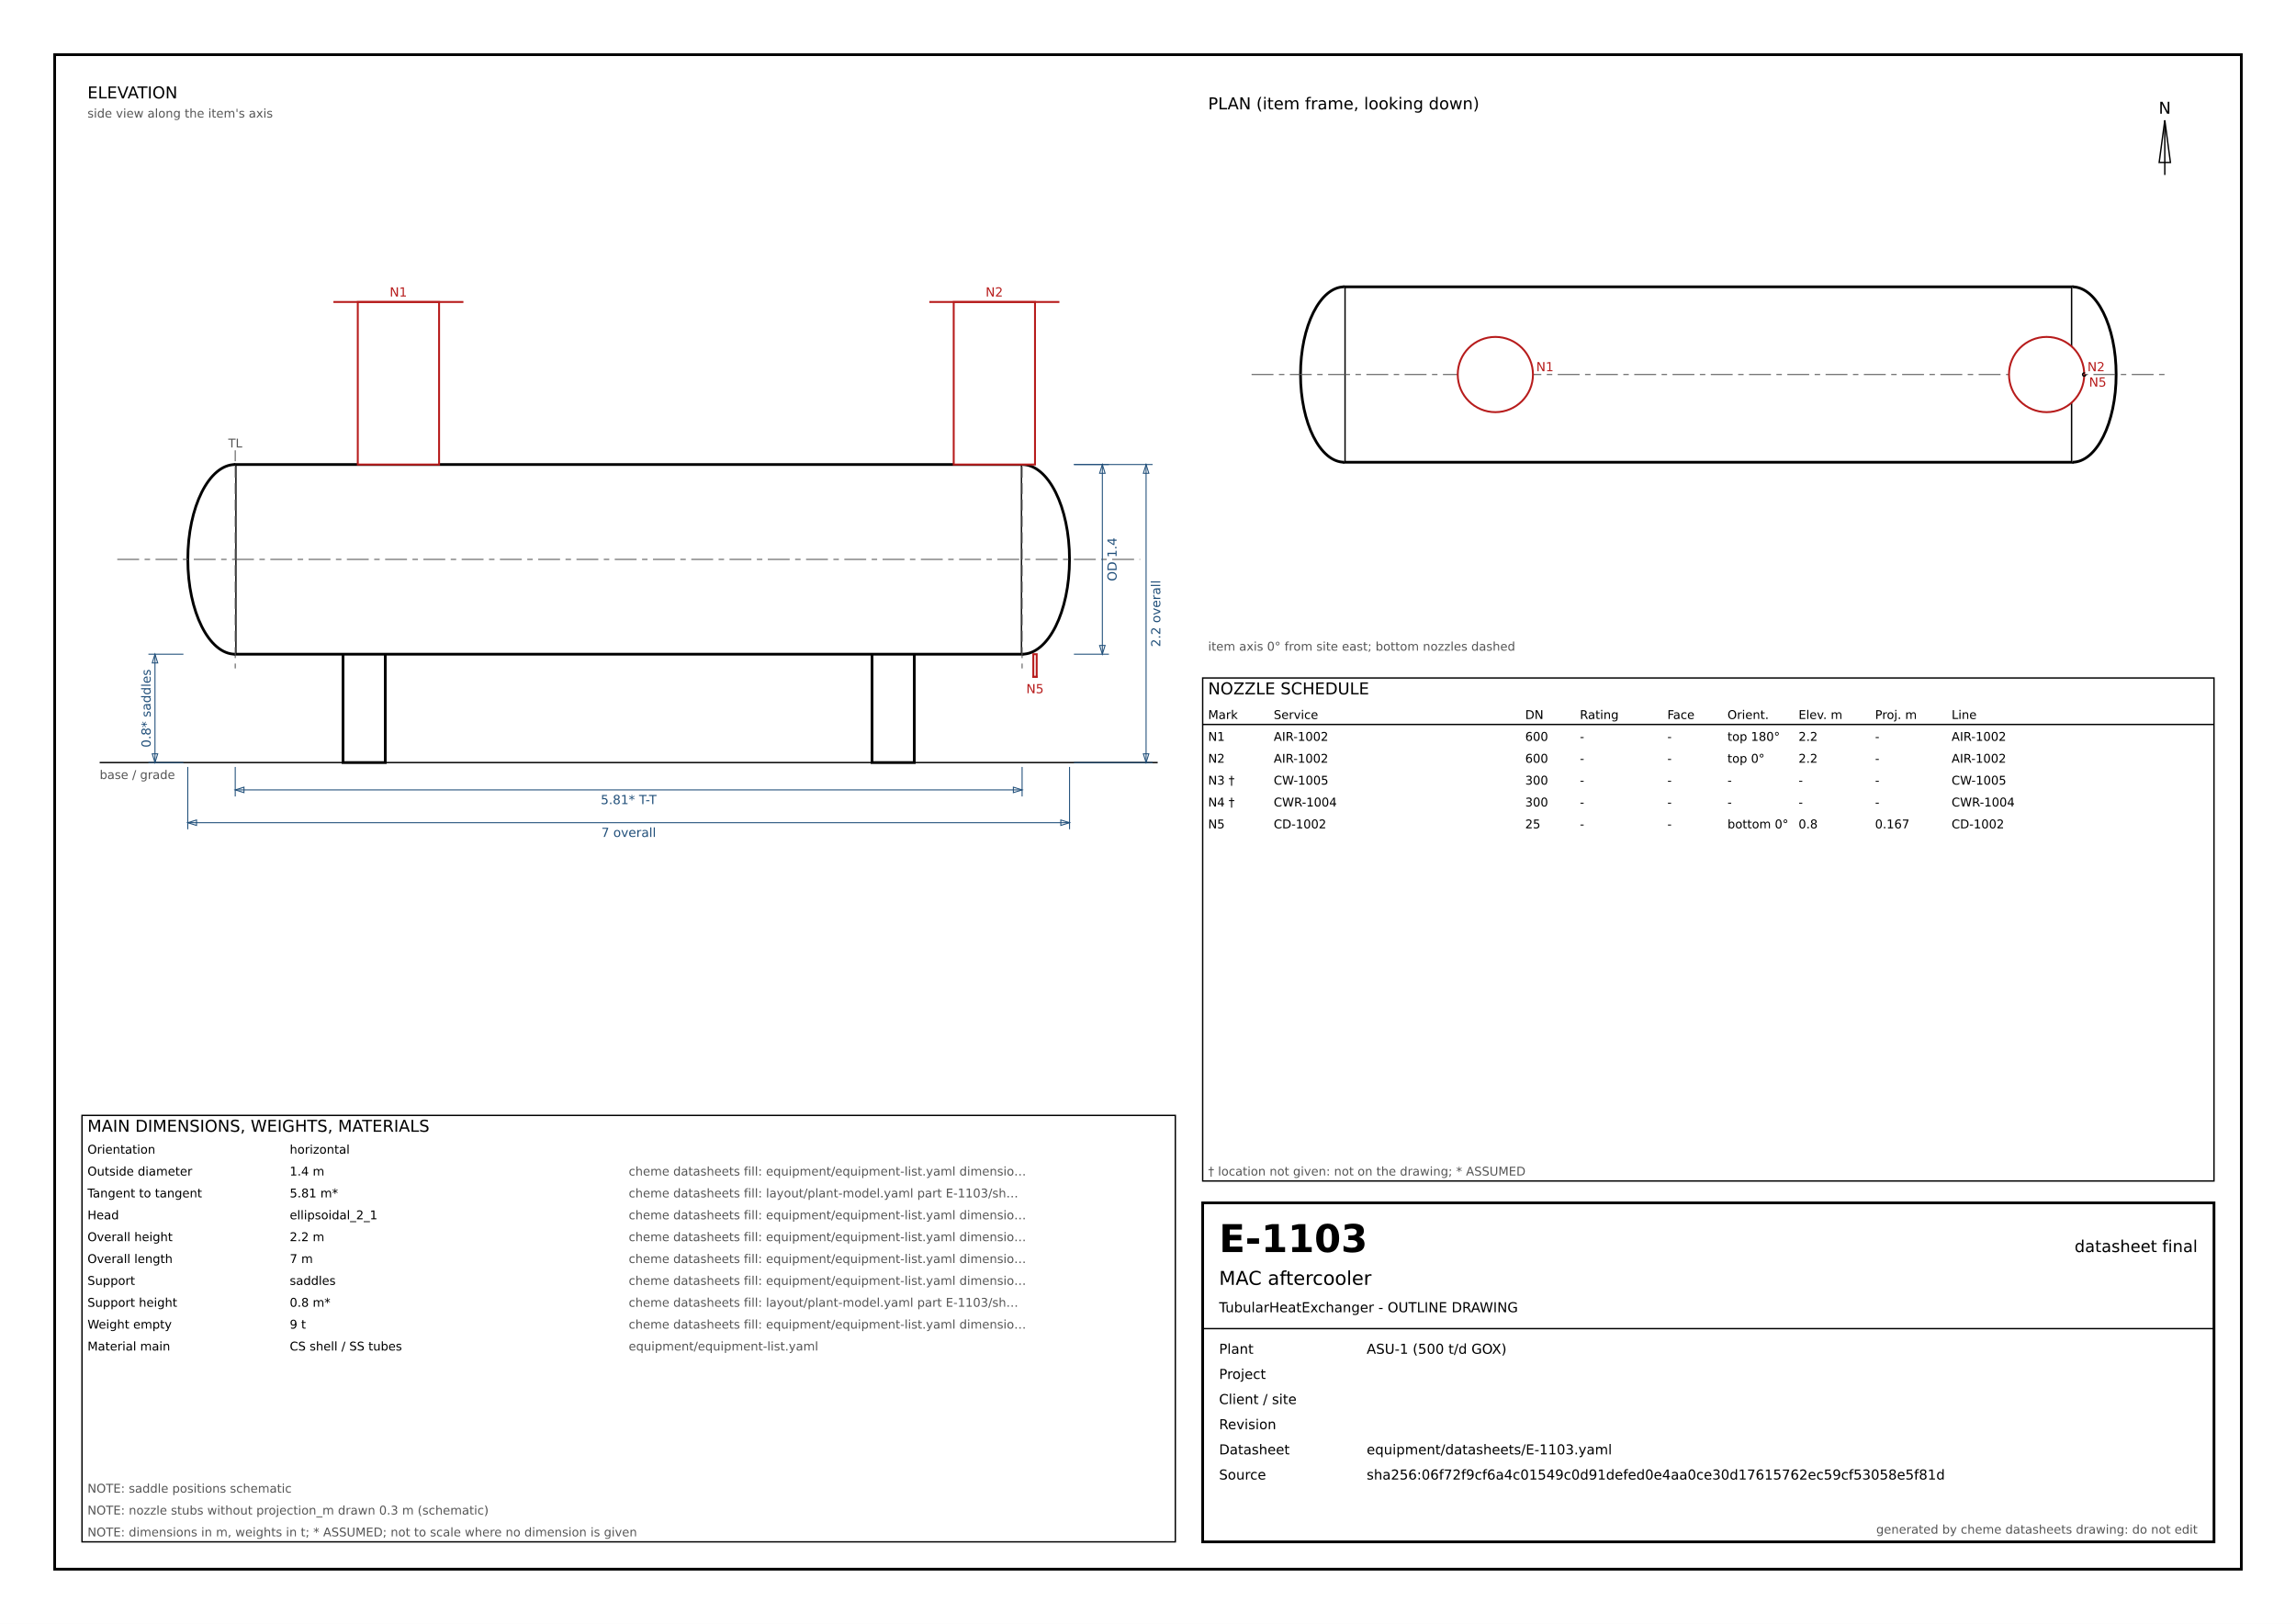
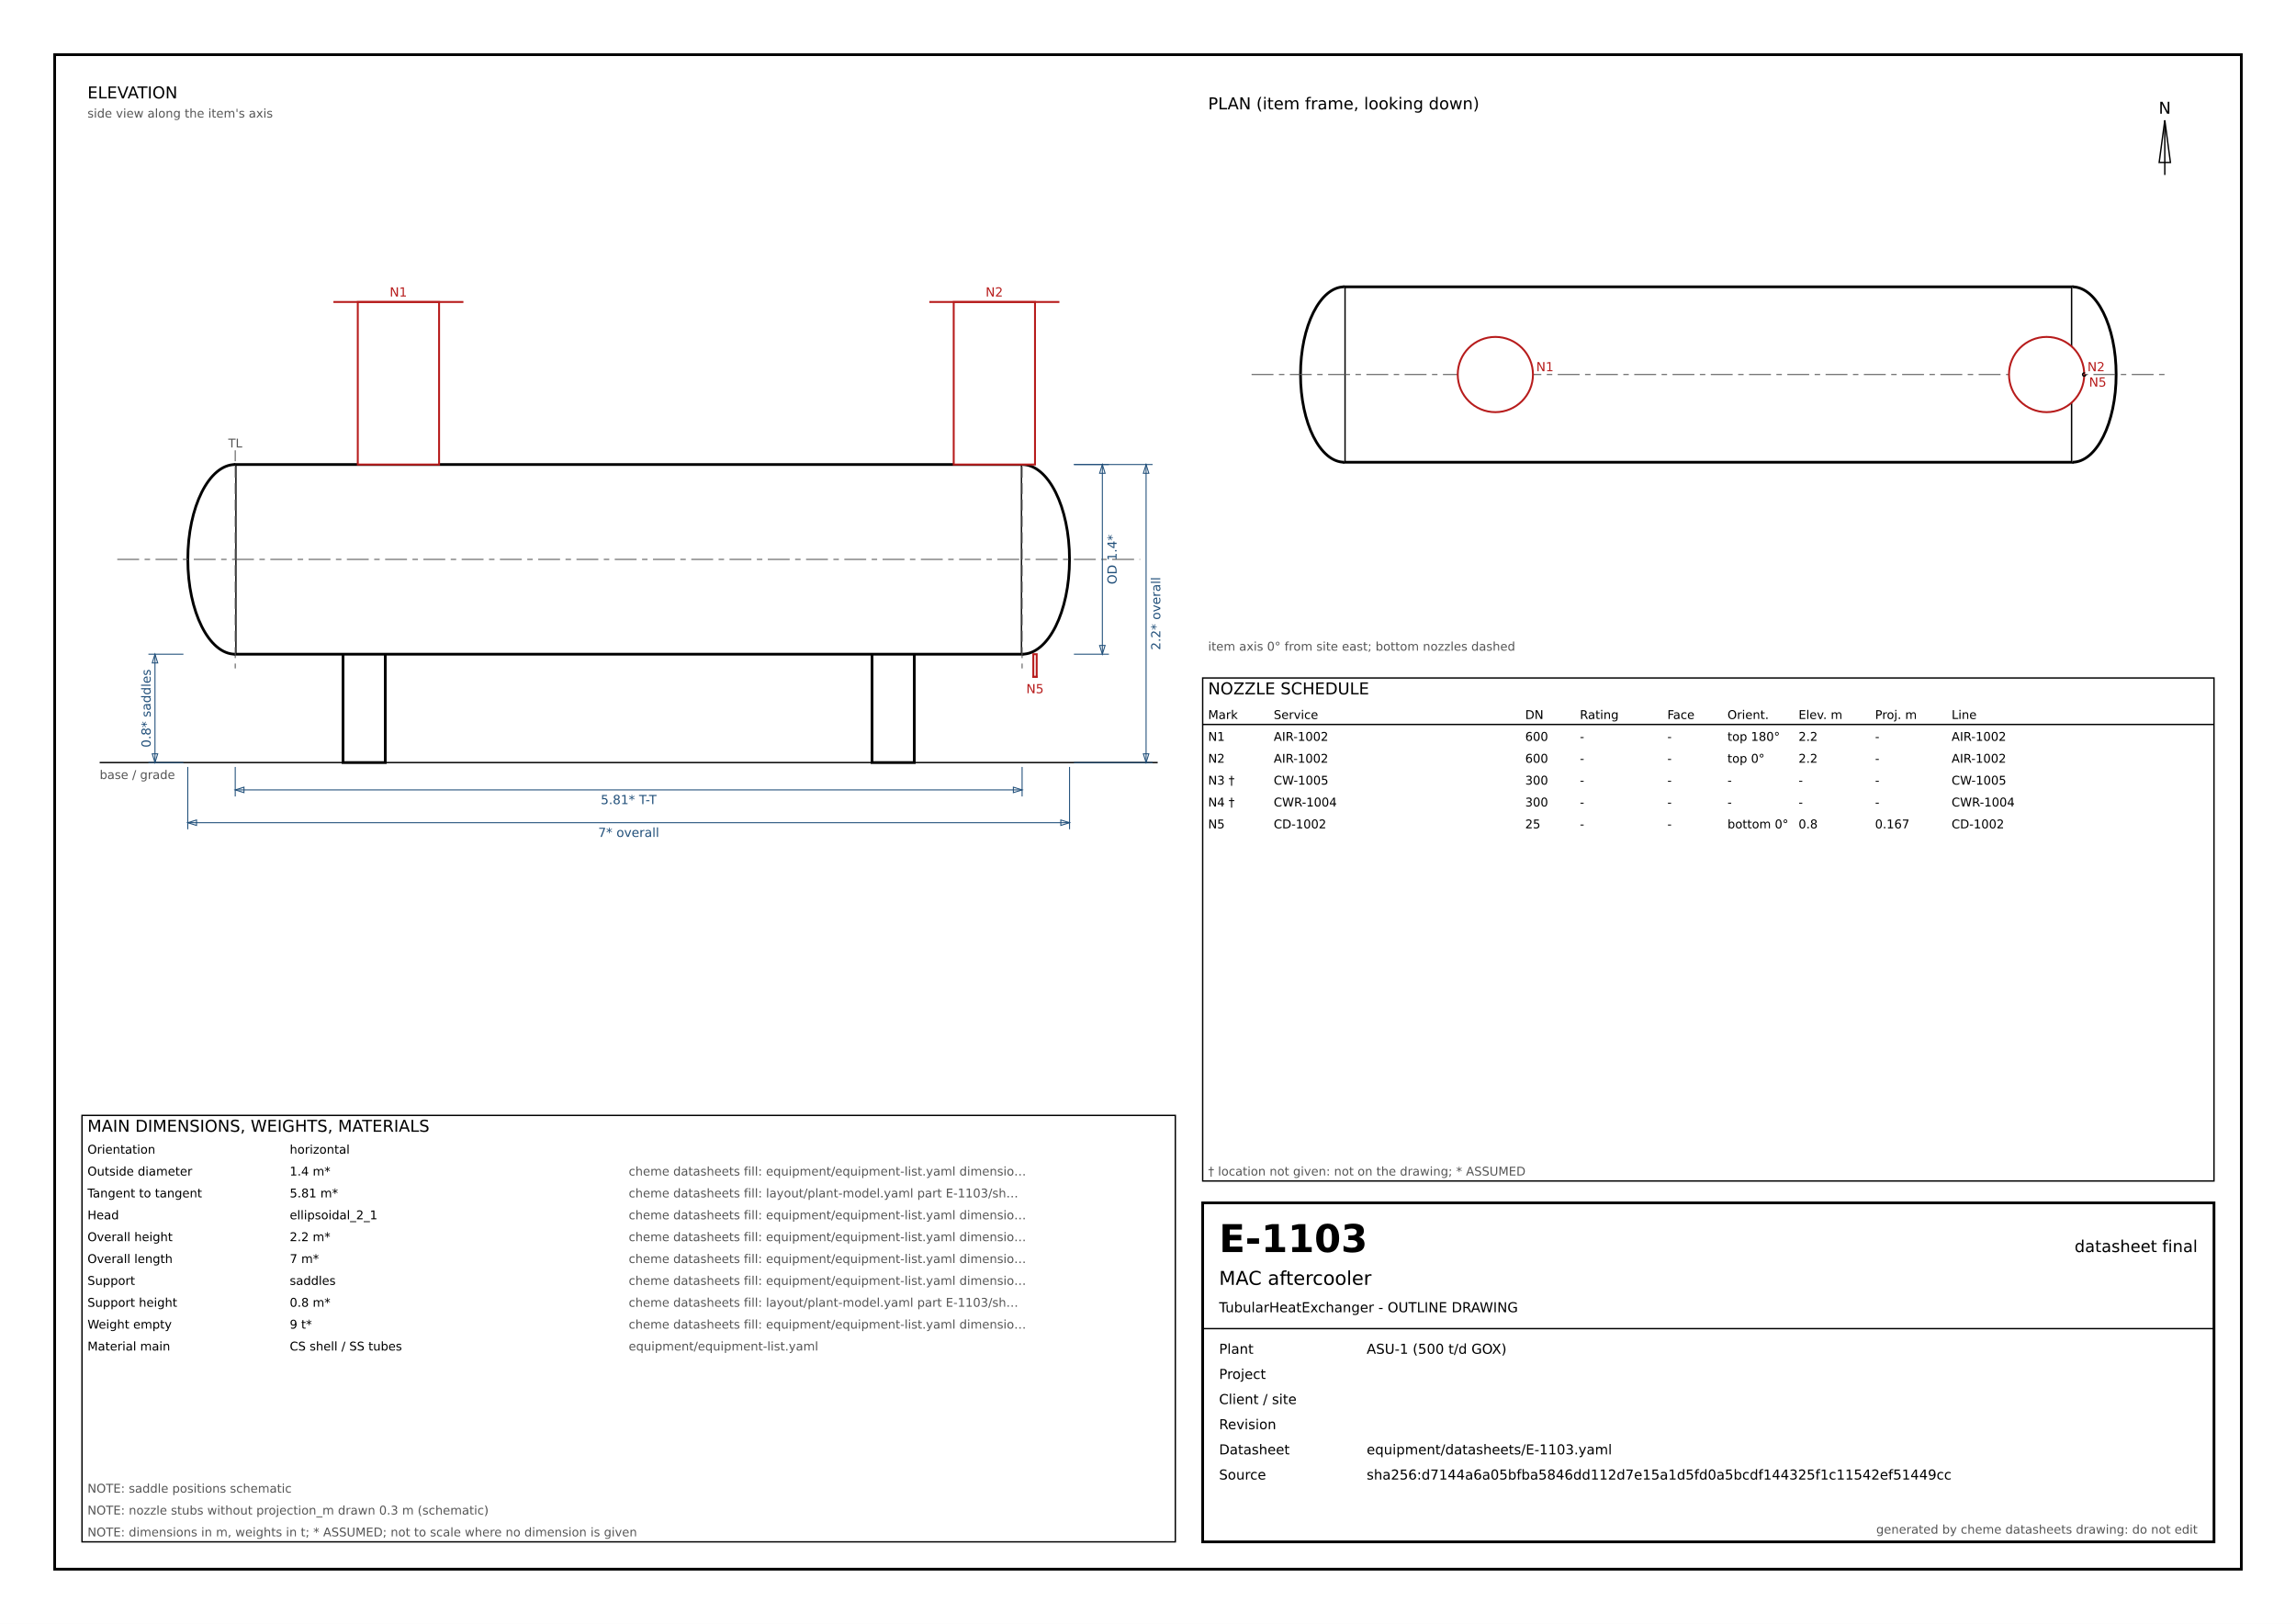
<svg xmlns="http://www.w3.org/2000/svg" width="420mm" height="297mm" viewBox="0 0 420 297">
  <style>
.frame{fill:none;stroke:#000;stroke-width:0.5}
.thin{fill:none;stroke:#000;stroke-width:0.25}
.outline{fill:#fff;stroke:#000;stroke-width:0.5}
.hidden{fill:none;stroke:#000;stroke-width:0.25;stroke-dasharray:1.5 1}
.centre{fill:none;stroke:#555;stroke-width:0.18;stroke-dasharray:4 1 1 1}
.tl{fill:none;stroke:#555;stroke-width:0.18;stroke-dasharray:2 1}
.dim{fill:none;stroke:#1f4e79;stroke-width:0.18}
.nozzle{fill:#fff;stroke:#b71c1c;stroke-width:0.35}
.section{fill:none;stroke:#2e7d32;stroke-width:0.25;stroke-dasharray:2 1}
text{font-family:'DejaVu Sans',Arial,Helvetica,sans-serif;fill:#000}
.t2{font-size:2.2px}.t25{font-size:2.5px}.t3{font-size:3px}.t35{font-size:3.5px}
.t5{font-size:5px;font-weight:bold}.t7{font-size:7px;font-weight:bold}
.dimt{font-size:2.3px;fill:#1f4e79}.nt{font-size:2.3px;fill:#b71c1c}
.note{font-size:2.2px;fill:#555}
.draft{font-size:40px;font-weight:bold;fill:#c62828;fill-opacity:0.12}
</style>
  <rect x="0" y="0" width="420" height="297" fill="#fff" />
  <rect x="10" y="10" width="400" height="277" class="frame" />
  <text x="16" y="18" class="t3" text-anchor="start">ELEVATION</text>
  <rect x="62.75" y="114.45" width="7.73" height="25.02" class="outline" />
  <rect x="159.52" y="114.45" width="7.73" height="25.02" class="outline" />
  <rect x="43.03" y="84.96" width="143.95" height="34.69" class="outline" />
  <path d="M43.03,84.96 A8.67,17.34 0 0 0 43.03,119.65" class="outline" />
  <path d="M186.97,84.96 A8.67,17.34 0 0 1 186.97,119.65" class="outline" />
  <line x1="43.03" y1="82.36" x2="43.03" y2="122.25" class="tl" />
  <text x="43.03" y="81.84" class="note" text-anchor="middle">TL</text>
  <line x1="186.97" y1="82.36" x2="186.97" y2="122.25" class="tl" />
  <text x="186.97" y="81.84" class="note" text-anchor="middle">TL</text>
  <line x1="21.45" y1="102.31" x2="208.55" y2="102.31" class="centre" />
  <line x1="18.23" y1="139.47" x2="211.77" y2="139.47" class="thin" />
  <text x="18.23" y="142.47" class="note" text-anchor="start">base / grade</text>
  <line x1="34.35" y1="140.27" x2="34.35" y2="151.67" class="dim" />
  <line x1="195.65" y1="140.27" x2="195.65" y2="151.67" class="dim" />
  <line x1="34.35" y1="150.47" x2="195.65" y2="150.47" class="dim" />
  <path d="M34.35,150.47 l1.6,0.5 l0,-1 z" class="dim" />
  <path d="M195.65,150.47 l-1.6,0.5 l0,-1 z" class="dim" />
-   <text x="115" y="153.07" class="dimt" text-anchor="middle">7 overall</text>
+   <text x="115" y="153.07" class="dimt" text-anchor="middle">7* overall</text>
  <line x1="43.03" y1="140.27" x2="43.03" y2="145.67" class="dim" />
  <line x1="186.97" y1="140.27" x2="186.97" y2="145.67" class="dim" />
  <line x1="43.03" y1="144.47" x2="186.97" y2="144.47" class="dim" />
  <path d="M43.03,144.47 l1.6,0.5 l0,-1 z" class="dim" />
  <path d="M186.97,144.47 l-1.6,0.5 l0,-1 z" class="dim" />
  <text x="115" y="147.07" class="dimt" text-anchor="middle">5.81* T-T</text>
  <line x1="196.45" y1="119.65" x2="202.85" y2="119.65" class="dim" />
  <line x1="196.45" y1="84.96" x2="202.85" y2="84.96" class="dim" />
  <line x1="201.65" y1="119.65" x2="201.65" y2="84.96" class="dim" />
  <path d="M201.65,119.65 l0.5,-1.6 l-1,0 z" class="dim" />
  <path d="M201.65,84.96 l0.5,1.6 l-1,0 z" class="dim" />
-   <text x="204.25" y="102.31" class="dimt" text-anchor="middle" transform="rotate(-90 204.25 102.31)">OD 1.4</text>
+   <text x="204.25" y="102.31" class="dimt" text-anchor="middle" transform="rotate(-90 204.25 102.31)">OD 1.4*</text>
  <line x1="196.45" y1="139.47" x2="210.85" y2="139.47" class="dim" />
  <line x1="196.45" y1="84.96" x2="210.85" y2="84.96" class="dim" />
  <line x1="209.65" y1="139.47" x2="209.65" y2="84.96" class="dim" />
  <path d="M209.65,139.47 l0.5,-1.6 l-1,0 z" class="dim" />
  <path d="M209.65,84.96 l0.5,1.6 l-1,0 z" class="dim" />
-   <text x="212.25" y="112.22" class="dimt" text-anchor="middle" transform="rotate(-90 212.25 112.22)">2.2 overall</text>
+   <text x="212.25" y="112.22" class="dimt" text-anchor="middle" transform="rotate(-90 212.25 112.22)">2.2* overall</text>
  <line x1="33.55" y1="139.47" x2="27.15" y2="139.47" class="dim" />
  <line x1="33.55" y1="119.65" x2="27.15" y2="119.65" class="dim" />
  <line x1="28.35" y1="139.47" x2="28.35" y2="119.65" class="dim" />
  <path d="M28.35,139.47 l0.5,-1.6 l-1,0 z" class="dim" />
  <path d="M28.35,119.65 l0.5,1.6 l-1,0 z" class="dim" />
  <text x="27.55" y="129.56" class="dimt" text-anchor="middle" transform="rotate(-90 27.55 129.56)">0.8* saddles</text>
  <rect x="65.45" y="55.23" width="14.87" height="29.73" class="nozzle" />
  <line x1="60.99" y1="55.23" x2="84.77" y2="55.23" class="nozzle" />
  <rect x="174.46" y="55.23" width="14.87" height="29.73" class="nozzle" />
  <line x1="170" y1="55.23" x2="193.79" y2="55.23" class="nozzle" />
  <rect x="189.02" y="119.65" width="0.62" height="4.14" class="nozzle" />
  <line x1="188.83" y1="123.79" x2="189.82" y2="123.79" class="nozzle" />
  <text x="72.88" y="54.23" class="nt" text-anchor="middle">N1</text>
  <text x="181.89" y="54.23" class="nt" text-anchor="middle">N2</text>
  <text x="189.33" y="126.79" class="nt" text-anchor="middle">N5</text>
  <rect x="245.92" y="52.46" width="133.15" height="32.08" class="outline" />
  <path d="M245.92,52.46 A8.02,16.04 0 0 0 245.92,84.54" class="outline" />
  <path d="M379.08,52.46 A8.02,16.04 0 0 1 379.08,84.54" class="outline" />
  <line x1="228.95" y1="68.5" x2="396.05" y2="68.5" class="centre" />
  <circle cx="273.54" cy="68.5" r="6.88" class="nozzle" />
  <circle cx="374.38" cy="68.5" r="6.88" class="nozzle" />
  <circle cx="381.25" cy="68.5" r="0.29" class="hidden" />
  <text x="281.02" y="67.9" class="nt" text-anchor="start">N1</text>
  <text x="381.85" y="67.9" class="nt" text-anchor="start">N2</text>
  <text x="382.14" y="70.7" class="nt" text-anchor="start">N5</text>
  <line x1="396" y1="32" x2="396" y2="22" class="thin" />
  <path d="M396,22 L394.97,29.71 L397.03,29.71 z" class="thin" />
  <text x="396" y="20.8" class="t3" text-anchor="middle">N</text>
  <text x="221" y="20" class="t3" text-anchor="start">PLAN (item frame, looking down)</text>
  <text x="221" y="119" class="note" text-anchor="start">item axis 0° from site east; bottom nozzles dashed</text>
  <text x="16" y="21.5" class="note" text-anchor="start">side view along the item's axis</text>
  <text x="221" y="127" class="t3" text-anchor="start">NOZZLE SCHEDULE</text>
  <text x="221" y="131.5" class="t2" text-anchor="start">Mark</text>
  <text x="233" y="131.5" class="t2" text-anchor="start">Service</text>
  <text x="279" y="131.5" class="t2" text-anchor="start">DN</text>
  <text x="289" y="131.5" class="t2" text-anchor="start">Rating</text>
  <text x="305" y="131.5" class="t2" text-anchor="start">Face</text>
  <text x="316" y="131.5" class="t2" text-anchor="start">Orient.</text>
  <text x="329" y="131.5" class="t2" text-anchor="start">Elev. m</text>
  <text x="343" y="131.5" class="t2" text-anchor="start">Proj. m</text>
  <text x="357" y="131.5" class="t2" text-anchor="start">Line</text>
  <line x1="220" y1="132.5" x2="405" y2="132.5" class="thin" />
  <text x="221" y="135.5" class="t2" text-anchor="start">N1</text>
  <text x="233" y="135.5" class="t2" text-anchor="start">AIR-1002</text>
  <text x="279" y="135.5" class="t2" text-anchor="start">600</text>
  <text x="289" y="135.5" class="t2" text-anchor="start">-</text>
  <text x="305" y="135.5" class="t2" text-anchor="start">-</text>
  <text x="316" y="135.5" class="t2" text-anchor="start">top 180°</text>
  <text x="329" y="135.5" class="t2" text-anchor="start">2.2</text>
  <text x="343" y="135.5" class="t2" text-anchor="start">-</text>
  <text x="357" y="135.5" class="t2" text-anchor="start">AIR-1002</text>
  <text x="221" y="139.5" class="t2" text-anchor="start">N2</text>
  <text x="233" y="139.5" class="t2" text-anchor="start">AIR-1002</text>
  <text x="279" y="139.5" class="t2" text-anchor="start">600</text>
  <text x="289" y="139.5" class="t2" text-anchor="start">-</text>
  <text x="305" y="139.5" class="t2" text-anchor="start">-</text>
  <text x="316" y="139.5" class="t2" text-anchor="start">top 0°</text>
  <text x="329" y="139.5" class="t2" text-anchor="start">2.2</text>
  <text x="343" y="139.5" class="t2" text-anchor="start">-</text>
  <text x="357" y="139.5" class="t2" text-anchor="start">AIR-1002</text>
  <text x="221" y="143.5" class="t2" text-anchor="start">N3 †</text>
  <text x="233" y="143.5" class="t2" text-anchor="start">CW-1005</text>
  <text x="279" y="143.5" class="t2" text-anchor="start">300</text>
  <text x="289" y="143.5" class="t2" text-anchor="start">-</text>
  <text x="305" y="143.5" class="t2" text-anchor="start">-</text>
  <text x="316" y="143.5" class="t2" text-anchor="start">-</text>
  <text x="329" y="143.5" class="t2" text-anchor="start">-</text>
  <text x="343" y="143.5" class="t2" text-anchor="start">-</text>
  <text x="357" y="143.5" class="t2" text-anchor="start">CW-1005</text>
  <text x="221" y="147.5" class="t2" text-anchor="start">N4 †</text>
  <text x="233" y="147.5" class="t2" text-anchor="start">CWR-1004</text>
  <text x="279" y="147.5" class="t2" text-anchor="start">300</text>
  <text x="289" y="147.5" class="t2" text-anchor="start">-</text>
  <text x="305" y="147.5" class="t2" text-anchor="start">-</text>
  <text x="316" y="147.5" class="t2" text-anchor="start">-</text>
  <text x="329" y="147.5" class="t2" text-anchor="start">-</text>
  <text x="343" y="147.5" class="t2" text-anchor="start">-</text>
  <text x="357" y="147.5" class="t2" text-anchor="start">CWR-1004</text>
  <text x="221" y="151.5" class="t2" text-anchor="start">N5</text>
  <text x="233" y="151.5" class="t2" text-anchor="start">CD-1002</text>
  <text x="279" y="151.5" class="t2" text-anchor="start">25</text>
  <text x="289" y="151.5" class="t2" text-anchor="start">-</text>
  <text x="305" y="151.5" class="t2" text-anchor="start">-</text>
  <text x="316" y="151.5" class="t2" text-anchor="start">bottom 0°</text>
  <text x="329" y="151.5" class="t2" text-anchor="start">0.8</text>
  <text x="343" y="151.5" class="t2" text-anchor="start">0.167</text>
  <text x="357" y="151.5" class="t2" text-anchor="start">CD-1002</text>
  <text x="221" y="215" class="note" text-anchor="start">† location not given: not on the drawing; * ASSUMED</text>
  <rect x="220" y="124" width="185" height="92" class="thin" />
  <text x="16" y="207" class="t3" text-anchor="start">MAIN DIMENSIONS, WEIGHTS, MATERIALS</text>
  <text x="16" y="211" class="t2" text-anchor="start">Orientation</text>
  <text x="53" y="211" class="t2" text-anchor="start">horizontal</text>
  <text x="115" y="211" class="note" text-anchor="start" />
  <text x="16" y="215" class="t2" text-anchor="start">Outside diameter</text>
-   <text x="53" y="215" class="t2" text-anchor="start">1.4 m</text>
+   <text x="53" y="215" class="t2" text-anchor="start">1.4 m*</text>
  <text x="115" y="215" class="note" text-anchor="start">cheme datasheets fill: equipment/equipment-list.yaml dimensio…</text>
  <text x="16" y="219" class="t2" text-anchor="start">Tangent to tangent</text>
  <text x="53" y="219" class="t2" text-anchor="start">5.81 m*</text>
  <text x="115" y="219" class="note" text-anchor="start">cheme datasheets fill: layout/plant-model.yaml part E-1103/sh…</text>
  <text x="16" y="223" class="t2" text-anchor="start">Head</text>
  <text x="53" y="223" class="t2" text-anchor="start">ellipsoidal_2_1</text>
  <text x="115" y="223" class="note" text-anchor="start">cheme datasheets fill: equipment/equipment-list.yaml dimensio…</text>
  <text x="16" y="227" class="t2" text-anchor="start">Overall height</text>
-   <text x="53" y="227" class="t2" text-anchor="start">2.2 m</text>
+   <text x="53" y="227" class="t2" text-anchor="start">2.2 m*</text>
  <text x="115" y="227" class="note" text-anchor="start">cheme datasheets fill: equipment/equipment-list.yaml dimensio…</text>
  <text x="16" y="231" class="t2" text-anchor="start">Overall length</text>
-   <text x="53" y="231" class="t2" text-anchor="start">7 m</text>
+   <text x="53" y="231" class="t2" text-anchor="start">7 m*</text>
  <text x="115" y="231" class="note" text-anchor="start">cheme datasheets fill: equipment/equipment-list.yaml dimensio…</text>
  <text x="16" y="235" class="t2" text-anchor="start">Support</text>
  <text x="53" y="235" class="t2" text-anchor="start">saddles</text>
  <text x="115" y="235" class="note" text-anchor="start">cheme datasheets fill: equipment/equipment-list.yaml dimensio…</text>
  <text x="16" y="239" class="t2" text-anchor="start">Support height</text>
  <text x="53" y="239" class="t2" text-anchor="start">0.8 m*</text>
  <text x="115" y="239" class="note" text-anchor="start">cheme datasheets fill: layout/plant-model.yaml part E-1103/sh…</text>
  <text x="16" y="243" class="t2" text-anchor="start">Weight empty</text>
-   <text x="53" y="243" class="t2" text-anchor="start">9 t</text>
+   <text x="53" y="243" class="t2" text-anchor="start">9 t*</text>
  <text x="115" y="243" class="note" text-anchor="start">cheme datasheets fill: equipment/equipment-list.yaml dimensio…</text>
  <text x="16" y="247" class="t2" text-anchor="start">Material main</text>
  <text x="53" y="247" class="t2" text-anchor="start">CS shell / SS tubes</text>
  <text x="115" y="247" class="note" text-anchor="start">equipment/equipment-list.yaml</text>
  <text x="16" y="273" class="note" text-anchor="start">NOTE: saddle positions schematic</text>
  <text x="16" y="277" class="note" text-anchor="start">NOTE: nozzle stubs without projection_m drawn 0.3 m (schematic)</text>
  <text x="16" y="281" class="note" text-anchor="start">NOTE: dimensions in m, weights in t; * ASSUMED; not to scale where no dimension is given</text>
  <rect x="15" y="204" width="200" height="78" class="thin" />
  <rect x="220" y="220" width="185" height="62" class="frame" />
  <text x="223" y="229" class="t7" text-anchor="start">E-1103</text>
  <text x="223" y="235" class="t35" text-anchor="start">MAC aftercooler</text>
  <text x="223" y="240" class="t25" text-anchor="start">TubularHeatExchanger - OUTLINE DRAWING</text>
  <line x1="220" y1="243" x2="405" y2="243" class="thin" />
  <text x="223" y="247.6" class="t25" text-anchor="start">Plant</text>
  <text x="250" y="247.6" class="t25" text-anchor="start">ASU-1 (500 t/d GOX)</text>
  <text x="223" y="252.2" class="t25" text-anchor="start">Project</text>
  <text x="250" y="252.2" class="t25" text-anchor="start" />
  <text x="223" y="256.8" class="t25" text-anchor="start">Client / site</text>
  <text x="250" y="256.8" class="t25" text-anchor="start" />
  <text x="223" y="261.4" class="t25" text-anchor="start">Revision</text>
  <text x="250" y="261.4" class="t25" text-anchor="start" />
  <text x="223" y="266" class="t25" text-anchor="start">Datasheet</text>
  <text x="250" y="266" class="t25" text-anchor="start">equipment/datasheets/E-1103.yaml</text>
  <text x="223" y="270.6" class="t25" text-anchor="start">Source</text>
-   <text x="250" y="270.6" class="t25" text-anchor="start">sha256:06f72f9cf6a4c01549c0d91defed0e4aa0ce30d17615762ec59cf53058e5f81d</text>
+   <text x="250" y="270.6" class="t25" text-anchor="start">sha256:d7144a6a05bfba5846dd112d7e15a1d5fd0a5bcdf144325f1c11542ef51449cc</text>
  <text x="402" y="229" class="t3" text-anchor="end">datasheet final</text>
  <text x="402" y="280.5" class="note" text-anchor="end">generated by cheme datasheets drawing: do not edit</text>
</svg>
